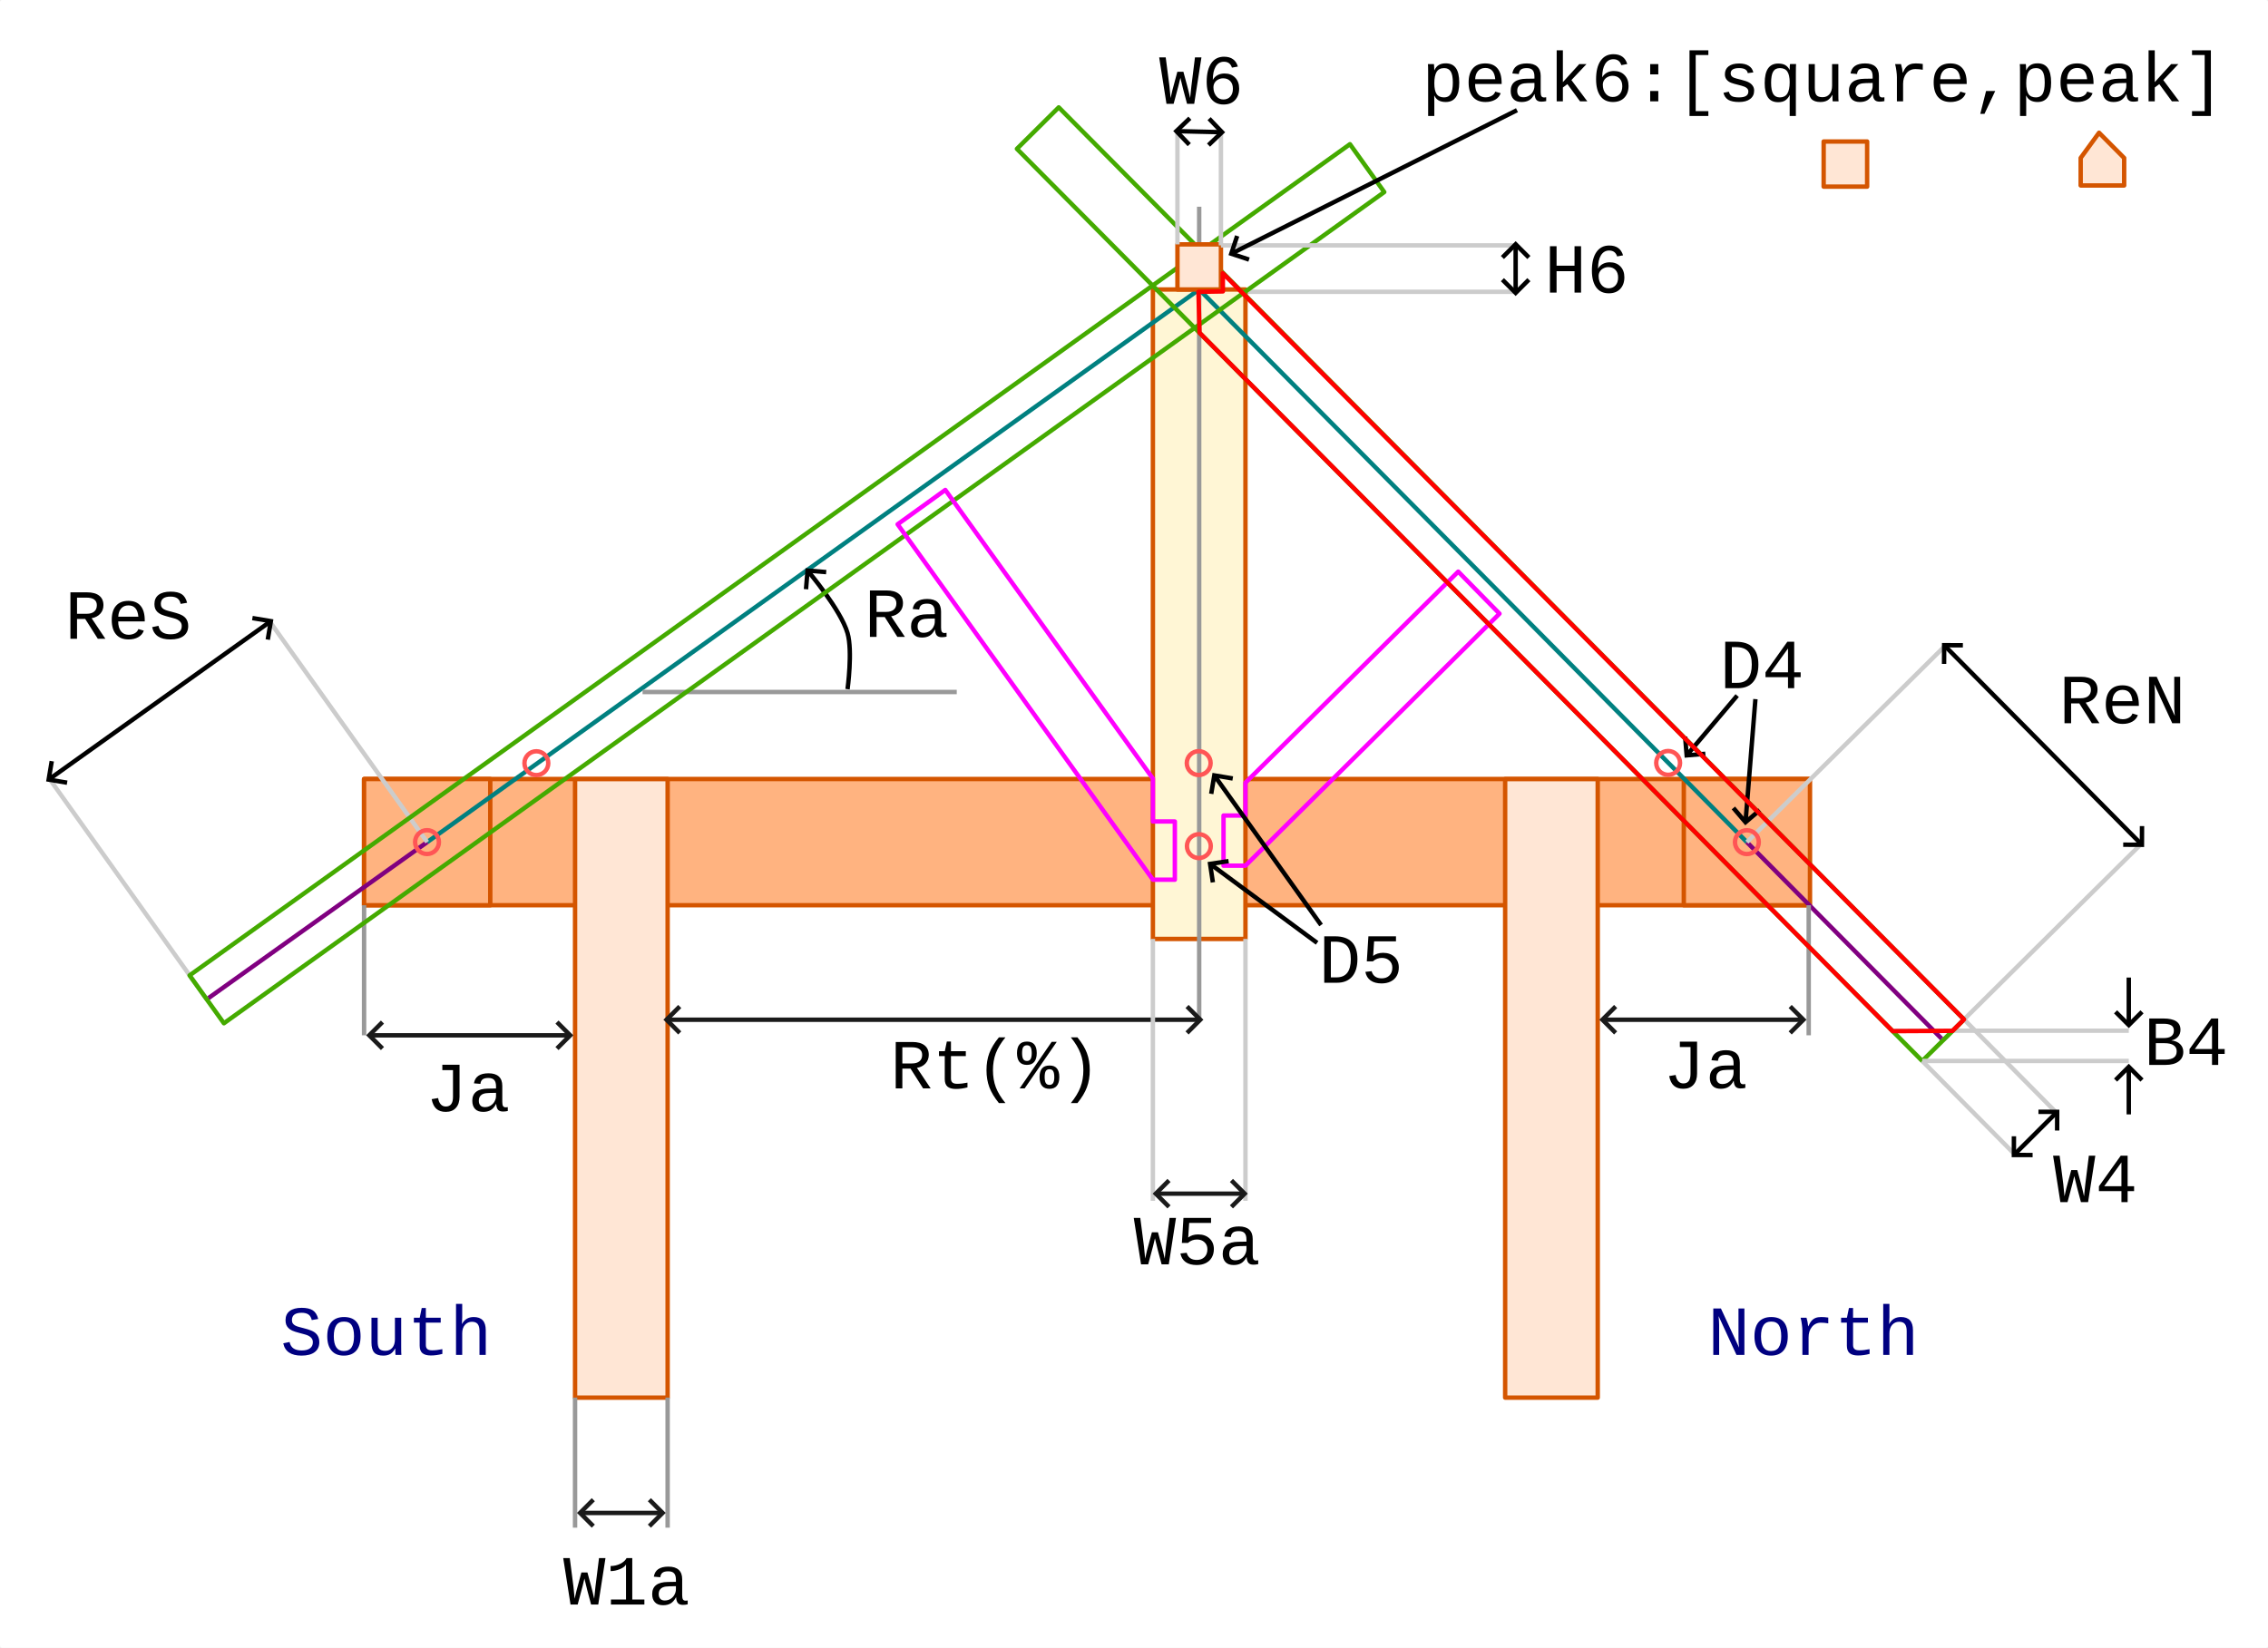
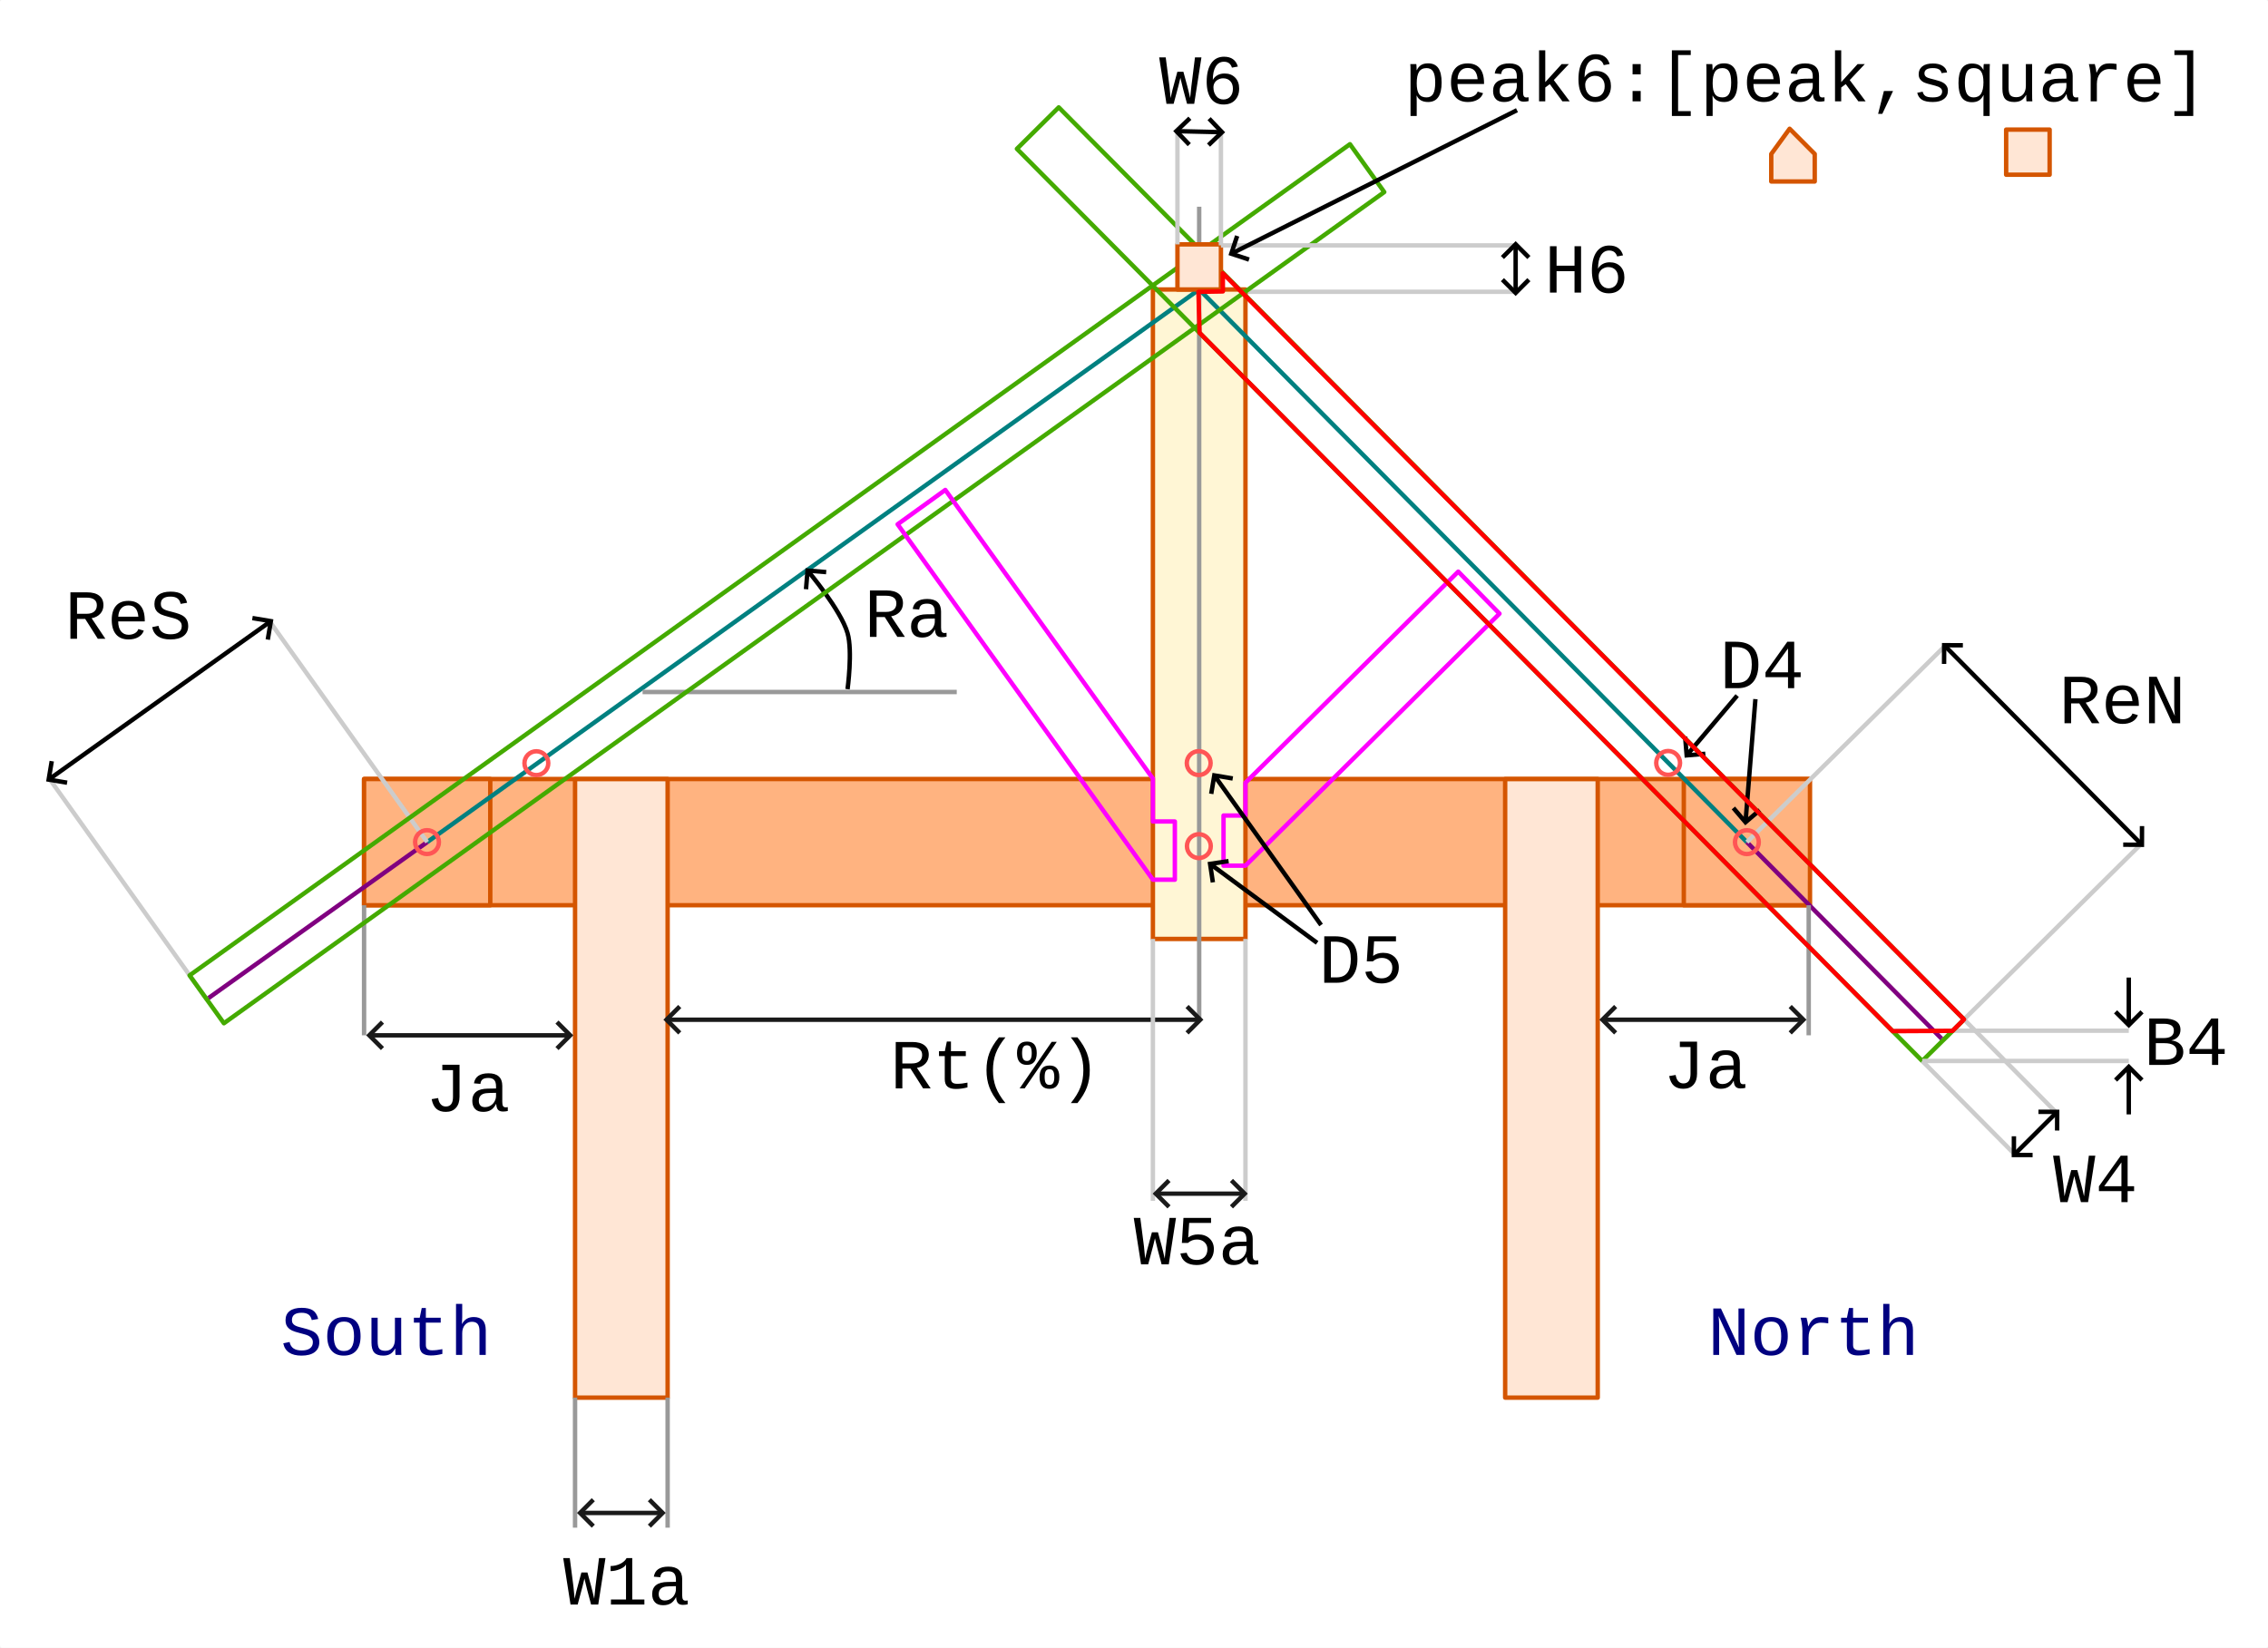
<svg xmlns="http://www.w3.org/2000/svg" width="515.082" height="374.324" viewBox="0 0 136.282 99.04" version="1.1" id="svg1">
  <defs id="defs1">
    <rect x="545.078" y="1354.144" width="49.553" height="40.145" id="rect64" />
-     <rect x="368.227" y="1095.126" width="204.5" height="26.12" id="rect39" />
+     <rect x="368.227" y="1095.126" width="259.458" height="32.427" id="rect39" />
    <rect x="392.977" y="1188.134" width="27.544" height="21.848" id="rect48" />
    <rect x="271.413" y="1370.352" width="41.219" height="27.93" id="rect47" />
    <rect x="367.815" y="1103.895" width="38.082" height="23.2" id="rect46" />
    <rect x="380.694" y="1131.374" width="33.732" height="31.984" id="rect45" />
    <rect x="426.275" y="1131.12" width="48.965" height="28.987" id="rect41" />
    <rect x="407.885" y="1228.433" width="27.713" height="22.297" id="rect38" />
    <rect x="264.066" y="1511.77" width="55.107" height="41.41" id="rect58" />
    <rect x="481.12" y="1482.465" width="63.576" height="48.417" id="rect57" />
    <rect x="53.619" y="1135.261" width="75.562" height="46.506" id="rect56" />
    <rect x="242.087" y="1401.557" width="54.788" height="36.95" id="rect55" />
    <rect x="141.43" y="1450.611" width="47.78" height="22.297" id="rect53" />
    <rect x="201.315" y="1505.4" width="72.626" height="33.128" id="rect37" />
    <rect x="424.927" y="1456.982" width="77.723" height="28.031" id="rect15" />
    <rect x="99.52" y="1514.956" width="122.818" height="47.143" id="rect14" />
    <marker style="overflow:visible" id="ArrowWide" refX="0" refY="0" orient="auto-start-reverse" markerWidth="1" markerHeight="1" viewBox="0 0 1 1" preserveAspectRatio="xMidYMid">
      <path style="fill:none;stroke:context-stroke;stroke-width:1;stroke-linecap:butt" d="M 3,-3 0,0 3,3" transform="rotate(180,0.125,0)" id="path1" />
    </marker>
    <marker style="overflow:visible" id="ArrowWide-6" refX="0" refY="0" orient="auto-start-reverse" markerWidth="1" markerHeight="1" viewBox="0 0 1 1" preserveAspectRatio="xMidYMid">
      <path style="fill:none;stroke:context-stroke;stroke-width:1;stroke-linecap:butt" d="M 3,-3 0,0 3,3" transform="rotate(180,0.125,0)" id="path1-12" />
    </marker>
    <marker style="overflow:visible" id="ArrowWide-66" refX="0" refY="0" orient="auto-start-reverse" markerWidth="1" markerHeight="1" viewBox="0 0 1 1" preserveAspectRatio="xMidYMid">
      <path style="fill:none;stroke:context-stroke;stroke-width:1;stroke-linecap:butt" d="M 3,-3 0,0 3,3" transform="rotate(180,0.125,0)" id="path1-49" />
    </marker>
    <marker style="overflow:visible" id="ArrowWide-66-7" refX="0" refY="0" orient="auto-start-reverse" markerWidth="1" markerHeight="1" viewBox="0 0 1 1" preserveAspectRatio="xMidYMid">
      <path style="fill:none;stroke:context-stroke;stroke-width:1;stroke-linecap:butt" d="M 3,-3 0,0 3,3" transform="rotate(180,0.125,0)" id="path1-49-2" />
    </marker>
    <rect x="264.066" y="1511.77" width="55.107" height="41.41" id="rect58-1" />
    <marker style="overflow:visible" id="ArrowWide-66-7-2" refX="0" refY="0" orient="auto-start-reverse" markerWidth="1" markerHeight="1" viewBox="0 0 1 1" preserveAspectRatio="xMidYMid">
      <path style="fill:none;stroke:context-stroke;stroke-width:1;stroke-linecap:butt" d="M 3,-3 0,0 3,3" transform="rotate(180,0.125,0)" id="path1-49-2-7" />
    </marker>
    <marker style="overflow:visible" id="ArrowWide-79" refX="0" refY="0" orient="auto-start-reverse" markerWidth="1" markerHeight="1" viewBox="0 0 1 1" preserveAspectRatio="xMidYMid">
      <path style="fill:none;stroke:context-stroke;stroke-width:1;stroke-linecap:butt" d="M 3,-3 0,0 3,3" transform="rotate(180,0.125,0)" id="path1-20" />
    </marker>
    <marker style="overflow:visible" id="ArrowWide-79-2" refX="0" refY="0" orient="auto-start-reverse" markerWidth="1" markerHeight="1" viewBox="0 0 1 1" preserveAspectRatio="xMidYMid">
      <path style="fill:none;stroke:context-stroke;stroke-width:1;stroke-linecap:butt" d="M 3,-3 0,0 3,3" transform="rotate(180,0.125,0)" id="path1-20-8" />
    </marker>
  </defs>
  <g id="layer1" transform="translate(-4.587345,-287.4285)">
    <rect style="fill:#ffffff;fill-opacity:1;stroke:#ffffff;stroke-width:0.265;stroke-linejoin:round;stroke-dasharray:none" id="rect62" width="136.018" height="98.775" x="4.72" y="287.561" />
    <path style="fill:#ffe6d5;fill-opacity:0.3;stroke:#000000;stroke-width:0.265;stroke-linejoin:round;stroke-dasharray:none;marker-end:url(#ArrowWide-79)" d="m 132.504,346.181 v 2.79" id="path45-5" />
    <path style="fill:#fff6d5;stroke:#cccccc;stroke-width:0.265;stroke-linejoin:round" d="m 118.341,349.377 h 14.163" id="path54-0-6" />
-     <path id="rect12-3-2-4-3-1" style="fill:#ffe6d5;stroke:#d45500;stroke-width:0.265;stroke-linejoin:round" transform="rotate(-90)" d="m -298.575,129.613 h 1.652 l 1.517,1.104 -1.517,1.509 h -1.652 z" />
+     <path id="rect12-3-2-4-3-1" style="fill:#ffe6d5;stroke:#d45500;stroke-width:0.265;stroke-linejoin:round" d="m 111.02,298.336 v -1.652 l 1.104,-1.517 1.509,1.517 v 1.652 z" />
    <path style="fill:#fff6d5;stroke:#cccccc;stroke-width:0.265;stroke-linejoin:round" d="M 76.783,304.966 H 95.661" id="path54-0" />
    <rect style="fill:#ffb380;stroke:#d45500;stroke-width:0.265;stroke-linejoin:round" id="rect12" width="86.808" height="7.585" x="26.464" y="334.251" />
    <rect style="fill:#ffe6d5;stroke:#d45500;stroke-width:0.265;stroke-linejoin:round" id="rect12-3" width="37.178" height="5.562" x="-371.43" y="39.142" transform="rotate(-90)" />
    <rect style="fill:#ffe6d5;stroke:#d45500;stroke-width:0.265;stroke-linejoin:round" id="rect12-3-3" width="37.178" height="5.562" x="-371.43" y="95.031" transform="rotate(-90)" />
    <rect style="fill:#fff6d5;stroke:#d45500;stroke-width:0.265;stroke-linejoin:round" id="rect12-3-2" width="39.035" height="5.562" x="-343.862" y="73.864" transform="rotate(-90)" />
    <text xml:space="preserve" transform="matrix(0.2645833,0,0,0.2645833,-4.888195,-35.73439)" id="text13" style="font-size:16px;line-height:normal;font-family:'Liberation Mono';-inkscape-font-specification:'Liberation Mono';text-decoration-color:#000000;white-space:pre;shape-inside:url(#rect14);display:inline;fill:#000080;stroke-width:1;-inkscape-stroke:none;stop-color:#000000">
      <tspan x="99.52" y="1529.191" id="tspan1">South</tspan>
    </text>
    <text xml:space="preserve" transform="matrix(0.2645833,0,0,0.2645833,-5.225312,-20.3958)" id="text14" style="font-size:16px;line-height:normal;font-family:'Liberation Mono';-inkscape-font-specification:'Liberation Mono';text-decoration-color:#000000;white-space:pre;shape-inside:url(#rect15);display:inline;fill:#000080;stroke-width:1;-inkscape-stroke:none;stop-color:#000000">
      <tspan x="424.926" y="1471.219" id="tspan2">North</tspan>
    </text>
    <path style="fill:none;stroke:#999999;stroke-width:0.265;stroke-linejoin:round" d="m 76.645,299.854 v 48.861" id="path18" />
    <path style="fill:none;stroke:#1a1a1a;stroke-width:0.265;stroke-linejoin:round;marker-start:url(#ArrowWide);marker-end:url(#ArrowWide)" d="M 44.704,348.716 H 76.645" id="path21" />
    <text xml:space="preserve" transform="matrix(0.2645833,0,0,0.2645833,4.813029,-49.22482)" id="text23" style="font-size:16px;line-height:normal;font-family:'Liberation Mono';-inkscape-font-specification:'Liberation Mono';text-decoration-color:#000000;white-space:pre;shape-inside:url(#rect37);display:inline;fill:#000000;stroke-width:1;-inkscape-stroke:none;stop-color:#000000">
      <tspan x="201.314" y="1519.637" id="tspan3">Rt(%)</tspan>
    </text>
    <path style="fill:none;stroke:#999999;stroke-width:0.265;stroke-linejoin:round" d="m 39.142,371.43 v 7.817" id="path18-5" />
    <path style="fill:none;stroke:#999999;stroke-width:0.265;stroke-linejoin:round" d="m 44.704,371.43 v 7.817" id="path18-5-9" />
    <path style="fill:none;stroke:#1a1a1a;stroke-width:0.265;stroke-linejoin:round;marker-start:url(#ArrowWide-6);marker-end:url(#ArrowWide-6)" d="M 39.51,378.36 H 44.336" id="path21-9" />
    <text xml:space="preserve" transform="matrix(0.2645833,0,0,0.2645833,1.011351,-3.708286)" id="text53" style="font-size:16px;line-height:normal;font-family:'Liberation Mono';-inkscape-font-specification:'Liberation Mono';text-decoration-color:#000000;white-space:pre;shape-inside:url(#rect53);display:inline;fill:#000000;stroke-width:1;-inkscape-stroke:none;stop-color:#000000">
      <tspan x="141.43" y="1464.848" id="tspan4">W1a</tspan>
    </text>
    <rect style="fill:#ffb380;stroke:#d45500;stroke-width:0.265;stroke-linejoin:round" id="rect12-5" width="7.583" height="7.585" x="26.464" y="334.251" />
    <rect style="fill:#ffb380;stroke:#d45500;stroke-width:0.265;stroke-linejoin:round" id="rect12-5-0" width="7.583" height="7.585" x="105.765" y="334.251" />
    <path style="fill:none;stroke:#008080;stroke-width:0.265;stroke-linejoin:round" d="m 30.255,338.044 46.39,-33.217 32.911,33.217" id="path17" />
    <path style="fill:#fff6d5;stroke:#999999;stroke-width:0.265;stroke-linejoin:round" d="M 43.199,329.019 H 62.078" id="path54" />
    <path style="fill:none;stroke:#000000;stroke-width:0.265;stroke-linejoin:round;marker-end:url(#ArrowWide)" d="m 55.515,328.851 c 0,0 0.314,-2.292 0,-3.371 -0.41,-1.407 -2.36,-3.708 -2.36,-3.708" id="path55" />
    <text xml:space="preserve" transform="matrix(0.2645833,0,0,0.2645833,-7.525837,-48.88894)" id="text55" style="font-size:16px;line-height:normal;font-family:'Liberation Mono';-inkscape-font-specification:'Liberation Mono';text-decoration-color:#000000;white-space:pre;shape-inside:url(#rect55);display:inline;fill:#000000;stroke-width:1;-inkscape-stroke:none;stop-color:#000000">
      <tspan x="242.088" y="1415.793" id="tspan5">Ra</tspan>
    </text>
    <path style="fill:none;stroke:#800080;stroke-width:0.265;stroke-linejoin:round" d="M 17.011,347.491 30.255,338.044" id="path56" />
    <path style="fill:none;stroke:#cccccc;stroke-width:0.265;stroke-linejoin:round" d="m 20.809,324.8 9.447,13.244" id="path56-6" />
    <path style="fill:none;stroke:#cccccc;stroke-width:0.265;stroke-linejoin:round" d="m 7.565,334.247 9.447,13.244" id="path56-6-7" />
    <path style="fill:none;stroke:#000000;stroke-width:0.265;stroke-linejoin:round;marker-start:url(#ArrowWide);marker-end:url(#ArrowWide)" d="m 7.565,334.247 13.244,-9.447" id="path56-3" />
    <text xml:space="preserve" transform="matrix(0.2645833,0,0,0.2645833,-5.702188,21.6814)" id="text56" style="font-size:16px;line-height:normal;font-family:'Liberation Mono';-inkscape-font-specification:'Liberation Mono';text-decoration-color:#000000;white-space:pre;shape-inside:url(#rect56);display:inline;fill:#000000;stroke-width:1;-inkscape-stroke:none;stop-color:#000000">
      <tspan x="53.619" y="1149.498" id="tspan6">ReS</tspan>
    </text>
    <path style="fill:none;stroke:#800080;stroke-width:0.265;stroke-linejoin:round" d="m 109.556,338.044 11.79,11.901" id="path57" />
    <path style="fill:none;stroke:#cccccc;stroke-width:0.265;stroke-linejoin:round" d="m 109.556,338.044 11.901,-11.79" id="path57-5" />
    <path style="fill:none;stroke:#cccccc;stroke-width:0.265;stroke-linejoin:round" d="m 121.346,349.945 11.901,-11.79" id="path57-5-3" />
    <path style="fill:none;stroke:#000000;stroke-width:0.265;stroke-linejoin:round;marker-start:url(#ArrowWide);marker-end:url(#ArrowWide)" d="m 121.457,326.254 11.79,11.901" id="path57-8" />
    <text xml:space="preserve" transform="matrix(0.2645833,0,0,0.2645833,1.011351,-65.1053)" id="text57" style="font-size:16px;line-height:normal;font-family:'Liberation Mono';-inkscape-font-specification:'Liberation Mono';text-decoration-color:#000000;white-space:pre;shape-inside:url(#rect57);display:inline;fill:#000000;stroke-width:1;-inkscape-stroke:none;stop-color:#000000">
      <tspan x="481.119" y="1496.701" id="tspan7">ReN</tspan>
    </text>
    <path style="fill:none;stroke:#999999;stroke-width:0.265;stroke-linejoin:round" d="m 26.464,341.837 v 7.817" id="path18-5-9-4" />
    <path style="fill:none;stroke:#999999;stroke-width:0.265;stroke-linejoin:round" d="m 113.271,341.837 v 7.817" id="path18-5-9-4-8" />
    <path style="fill:none;stroke:#1a1a1a;stroke-width:0.265;stroke-linejoin:round;marker-start:url(#ArrowWide-66);marker-end:url(#ArrowWide-66)" d="M 26.841,349.654 H 38.785" id="path21-8" />
    <path style="fill:none;stroke:#1a1a1a;stroke-width:0.265;stroke-linejoin:round;marker-start:url(#ArrowWide-66-7);marker-end:url(#ArrowWide-66-7)" d="m 100.941,348.716 h 11.945" id="path21-8-1" />
    <text xml:space="preserve" transform="matrix(0.2645833,0,0,0.2645833,-39.70546,-49.54164)" id="text58" style="font-size:16px;line-height:normal;font-family:'Liberation Mono';-inkscape-font-specification:'Liberation Mono';text-decoration-color:#000000;white-space:pre;shape-inside:url(#rect58);display:inline;fill:#000000;stroke-width:1;-inkscape-stroke:none;stop-color:#000000">
      <tspan x="264.066" y="1526.006" id="tspan8">Ja</tspan>
    </text>
    <text xml:space="preserve" transform="matrix(0.2645833,0,0,0.2645833,34.65649,-50.92963)" id="text58-4" style="font-size:16px;line-height:normal;font-family:'Liberation Mono';-inkscape-font-specification:'Liberation Mono';text-decoration-color:#000000;white-space:pre;shape-inside:url(#rect58-1);display:inline;fill:#000000;stroke-width:1;-inkscape-stroke:none;stop-color:#000000">
      <tspan x="264.066" y="1526.006" id="tspan9">Ja</tspan>
    </text>
    <rect style="fill:none;stroke:#44aa00;stroke-width:0.265;stroke-linejoin:round" id="rect13-6-3" width="85.775" height="3.54" x="-188.592" y="290.607" transform="matrix(0.812882,-0.5824284,0.5825131,0.8128213,0,0)" />
    <rect style="fill:none;stroke:#44aa00;stroke-width:0.265;stroke-linejoin:round" id="rect13-6-1" width="77.232" height="3.54" x="256.695" y="158.589" transform="matrix(0.7043776,0.7098255,-0.7100391,0.7041623,0,0)" />
    <circle style="fill:none;stroke:#ff5555;stroke-width:0.265;stroke-linejoin:round" id="path22" cx="109.556" cy="338.044" r="0.716" />
    <circle style="fill:none;stroke:#ff5555;stroke-width:0.265;stroke-linejoin:round" id="path22-3" cx="104.824" cy="333.282" r="0.716" />
    <text xml:space="preserve" transform="scale(0.2645833)" id="text24" style="font-size:16px;line-height:normal;font-family:'Liberation Mono';-inkscape-font-specification:'Liberation Mono';text-decoration-color:#000000;white-space:pre;shape-inside:url(#rect38);display:inline;fill:#000000;stroke-width:1;-inkscape-stroke:none;stop-color:#000000">
      <tspan x="407.885" y="1242.67" id="tspan10">D4</tspan>
    </text>
    <path style="fill:none;stroke:#cccccc;stroke-width:0.265;stroke-linejoin:round" d="m 120.093,351.195 5.554,5.607" id="path57-8-2" />
    <path style="fill:none;stroke:#cccccc;stroke-width:0.265;stroke-linejoin:round" d="m 122.599,348.694 5.554,5.607" id="path57-8-2-5" />
    <path style="fill:none;stroke:#000000;stroke-width:0.265;stroke-linejoin:round;stroke-dasharray:none;marker-start:url(#ArrowWide);marker-end:url(#ArrowWide)" d="m 125.647,356.801 2.506,-2.5" id="path41" />
    <text xml:space="preserve" transform="matrix(0.2645833,0,0,0.2645833,15.17026,56.63564)" id="text41" style="font-size:16px;line-height:normal;font-family:'Liberation Mono';-inkscape-font-specification:'Liberation Mono';text-decoration-color:#000000;white-space:pre;shape-inside:url(#rect41);display:inline;fill:#000000;stroke-width:1;-inkscape-stroke:none;stop-color:#000000">
      <tspan x="426.275" y="1145.358" id="tspan11">W4</tspan>
    </text>
    <circle style="fill:none;stroke:#ff5555;stroke-width:0.265;stroke-linejoin:round" id="path22-9" cx="30.246" cy="338.041" r="0.716" />
    <circle style="fill:none;stroke:#ff5555;stroke-width:0.265;stroke-linejoin:round" id="path22-9-2" cx="36.817" cy="333.298" r="0.716" />
    <path style="fill:none;fill-opacity:0.3;stroke:#ff00ff;stroke-width:0.265;stroke-linejoin:round;stroke-dasharray:none" d="m 79.426,334.471 v 1.973 h -1.318 v 3.014 h 1.318 l 15.265,-15.147 -2.48,-2.526 z" id="path43" />
    <path style="fill:none;fill-opacity:0.3;stroke:#ff00ff;stroke-width:0.265;stroke-linejoin:round;stroke-dasharray:none" d="m 73.864,340.301 h 1.318 v -3.499 h -1.318 v -2.578 L 61.39,316.875 58.525,318.94 Z" id="path44" />
    <circle style="fill:none;stroke:#ff5555;stroke-width:0.265;stroke-linejoin:round" id="path22-3-6" cx="76.626" cy="338.284" r="0.716" />
    <circle style="fill:none;stroke:#ff5555;stroke-width:0.265;stroke-linejoin:round" id="path22-3-6-7" cx="76.616" cy="333.293" r="0.716" />
    <rect style="fill:#ffe6d5;stroke:#d45500;stroke-width:0.265;stroke-linejoin:round" id="rect12-3-2-4" width="2.711" height="2.613" x="-304.827" y="75.339" transform="rotate(-90)" />
    <path style="fill:none;stroke:#000000;stroke-width:0.265;stroke-linejoin:round;stroke-dasharray:none;marker-start:url(#ArrowWide)" d="m 105.981,332.777 2.992,-3.54" id="path39" />
    <path style="fill:none;stroke:#000000;stroke-width:0.265;stroke-linejoin:round;stroke-dasharray:none;marker-start:url(#ArrowWide)" d="m 109.479,336.78 0.59,-7.332" id="path40" />
    <path style="fill:#fff6d5;stroke:#cccccc;stroke-width:0.265;stroke-linejoin:round" d="M 77.952,302.176 H 95.661" id="path54-0-8" />
    <path style="fill:#ffe6d5;fill-opacity:0.3;stroke:#000000;stroke-width:0.265;stroke-linejoin:round;stroke-dasharray:none;marker-start:url(#ArrowWide);marker-end:url(#ArrowWide)" d="m 95.661,302.176 v 2.79" id="path45" />
    <text xml:space="preserve" transform="matrix(0.2645833,0,0,0.2645833,-3.337287,1.907021)" id="text45" style="font-size:16px;line-height:normal;font-family:'Liberation Mono';-inkscape-font-specification:'Liberation Mono';text-decoration-color:#000000;white-space:pre;shape-inside:url(#rect45);display:inline;fill:#000000;stroke-width:1;-inkscape-stroke:none;stop-color:#000000">
      <tspan x="380.695" y="1145.611" id="tspan12">H6</tspan>
    </text>
    <path style="fill:#fff6d5;stroke:#cccccc;stroke-width:0.265;stroke-linejoin:round" d="m 75.339,302.116 v -6.804" id="path54-0-8-9" />
    <path style="fill:#fff6d5;stroke:#cccccc;stroke-width:0.265;stroke-linejoin:round" d="m 77.952,302.176 v -6.804" id="path54-0-8-9-9" />
    <path style="fill:#ffe6d5;fill-opacity:0.3;stroke:#000000;stroke-width:0.265;stroke-linejoin:round;stroke-dasharray:none;marker-start:url(#ArrowWide);marker-end:url(#ArrowWide)" d="m 75.339,295.312 2.613,0.06" id="path46" />
    <text xml:space="preserve" transform="matrix(0.2645833,0,0,0.2645833,-23.07528,-2.170705)" id="text46" style="font-size:16px;line-height:normal;font-family:'Liberation Mono';-inkscape-font-specification:'Liberation Mono';text-decoration-color:#000000;white-space:pre;shape-inside:url(#rect46);display:inline;fill:#000000;stroke-width:1;-inkscape-stroke:none;stop-color:#000000">
      <tspan x="367.814" y="1118.131" id="tspan13">W6</tspan>
    </text>
    <path style="fill:#fff6d5;stroke:#cccccc;stroke-width:0.265;stroke-linejoin:round" d="M 73.864,359.605 V 343.862" id="path54-0-8-9-9-9" />
    <path style="fill:#fff6d5;stroke:#cccccc;stroke-width:0.265;stroke-linejoin:round" d="M 79.426,359.605 V 343.862" id="path54-0-8-9-9-9-7" />
    <path style="fill:none;stroke:#1a1a1a;stroke-width:0.265;stroke-linejoin:round;marker-start:url(#ArrowWide-66-7-2);marker-end:url(#ArrowWide-66-7-2)" d="M 74.103,359.171 H 79.312" id="path21-8-1-1" />
    <text xml:space="preserve" transform="matrix(0.2645833,0,0,0.2645833,0.902779,-2.920126)" id="text47" style="font-size:16px;line-height:normal;font-family:'Liberation Mono';-inkscape-font-specification:'Liberation Mono';text-decoration-color:#000000;white-space:pre;shape-inside:url(#rect47);display:inline;fill:#000000;stroke-width:1;-inkscape-stroke:none;stop-color:#000000">
      <tspan x="271.412" y="1384.588" id="tspan14">W5a</tspan>
    </text>
    <text xml:space="preserve" transform="matrix(0.2645833,0,0,0.2645833,-20.14899,28.36694)" id="text48" style="font-size:16px;line-height:normal;font-family:'Liberation Mono';-inkscape-font-specification:'Liberation Mono';text-decoration-color:#000000;white-space:pre;shape-inside:url(#rect48);display:inline;fill:#000000;stroke-width:1;-inkscape-stroke:none;stop-color:#000000">
      <tspan x="392.977" y="1202.371" id="tspan15">D5</tspan>
    </text>
    <path style="fill:#ffe6d5;fill-opacity:0.3;stroke:#000000;stroke-width:0.265;stroke-linejoin:round;stroke-dasharray:none;marker-start:url(#ArrowWide)" d="m 77.592,334.086 6.377,8.939" id="path48" />
    <path style="fill:#ffe6d5;fill-opacity:0.3;stroke:#000000;stroke-width:0.265;stroke-linejoin:round;stroke-dasharray:none;marker-start:url(#ArrowWide)" d="m 77.354,339.39 6.377,4.708" id="path49" />
-     <text xml:space="preserve" transform="matrix(0.2645833,0,0,0.2645833,-7.408334,0)" id="text4" style="font-size:16px;line-height:normal;font-family:'Liberation Mono';-inkscape-font-specification:'Liberation Mono';text-decoration-color:#000000;white-space:pre;shape-inside:url(#rect39);fill:#000000;stroke-width:1;-inkscape-stroke:none;stop-color:#000000">
-       <tspan x="368.227" y="1109.361" id="tspan16">peak6:[square,peak]</tspan>
+     <text xml:space="preserve" transform="matrix(0.2645833,0,0,0.2645833,-8.466667,0)" id="text4" style="font-size:16px;line-height:normal;font-family:'Liberation Mono';-inkscape-font-specification:'Liberation Mono';text-decoration-color:#000000;white-space:pre;shape-inside:url(#rect39);display:inline;fill:#000000;stroke-width:1;-inkscape-stroke:none;stop-color:#000000">
+       <tspan x="368.227" y="1109.361" id="tspan16">peak6:[peak,square]</tspan>
    </text>
-     <rect style="fill:#ffe6d5;stroke:#d45500;stroke-width:0.265;stroke-linejoin:round" id="rect12-3-2-4-3" width="2.711" height="2.613" x="-298.645" y="114.169" transform="rotate(-90)" />
+     <rect style="fill:#ffe6d5;stroke:#d45500;stroke-width:0.265;stroke-linejoin:round" id="rect12-3-2-4-3" width="2.711" height="2.613" x="-297.93" y="125.135" transform="rotate(-90)" />
    <path style="fill:#ffffff;stroke:#000000;stroke-width:0.265;stroke-linejoin:round;marker-start:url(#ArrowWide)" d="m 78.633,302.647 17.109,-8.596" id="path60" />
    <path style="fill:#fff6d5;stroke:#cccccc;stroke-width:0.265;stroke-linejoin:round" d="m 120.093,351.195 h 12.411" id="path54-0-3" />
    <path style="fill:none;fill-opacity:0.3;stroke:#ff0000;stroke-width:0.265;stroke-linejoin:round;stroke-dasharray:none" d="m 78.067,303.851 0.002,1.093 -1.467,0.025 0.065,2.462 41.648,41.972 3.598,-0.018 0.69,-0.686 z" id="path42" />
    <path style="fill:#ffe6d5;fill-opacity:0.3;stroke:#000000;stroke-width:0.265;stroke-linejoin:round;stroke-dasharray:none;marker-end:url(#ArrowWide-79-2)" d="m 132.504,354.407 v -2.79" id="path45-5-3" />
-     <text xml:space="preserve" transform="matrix(0.2645833,0,0,0.2645833,-10.82038,-10.61803)" id="text63" style="font-size:16px;line-height:normal;font-family:'Liberation Mono';-inkscape-font-specification:'Liberation Mono';text-decoration-color:#000000;white-space:pre;shape-inside:url(#rect64);fill:#000000;stroke-width:1;-inkscape-stroke:none;stop-color:#000000">
+     <text xml:space="preserve" transform="matrix(0.2645833,0,0,0.2645833,-10.82038,-10.61803)" id="text63" style="font-size:16px;line-height:normal;font-family:'Liberation Mono';-inkscape-font-specification:'Liberation Mono';text-decoration-color:#000000;white-space:pre;shape-inside:url(#rect64);display:inline;fill:#000000;stroke-width:1;-inkscape-stroke:none;stop-color:#000000">
      <tspan x="545.078" y="1368.381" id="tspan17">B4</tspan>
    </text>
  </g>
</svg>
